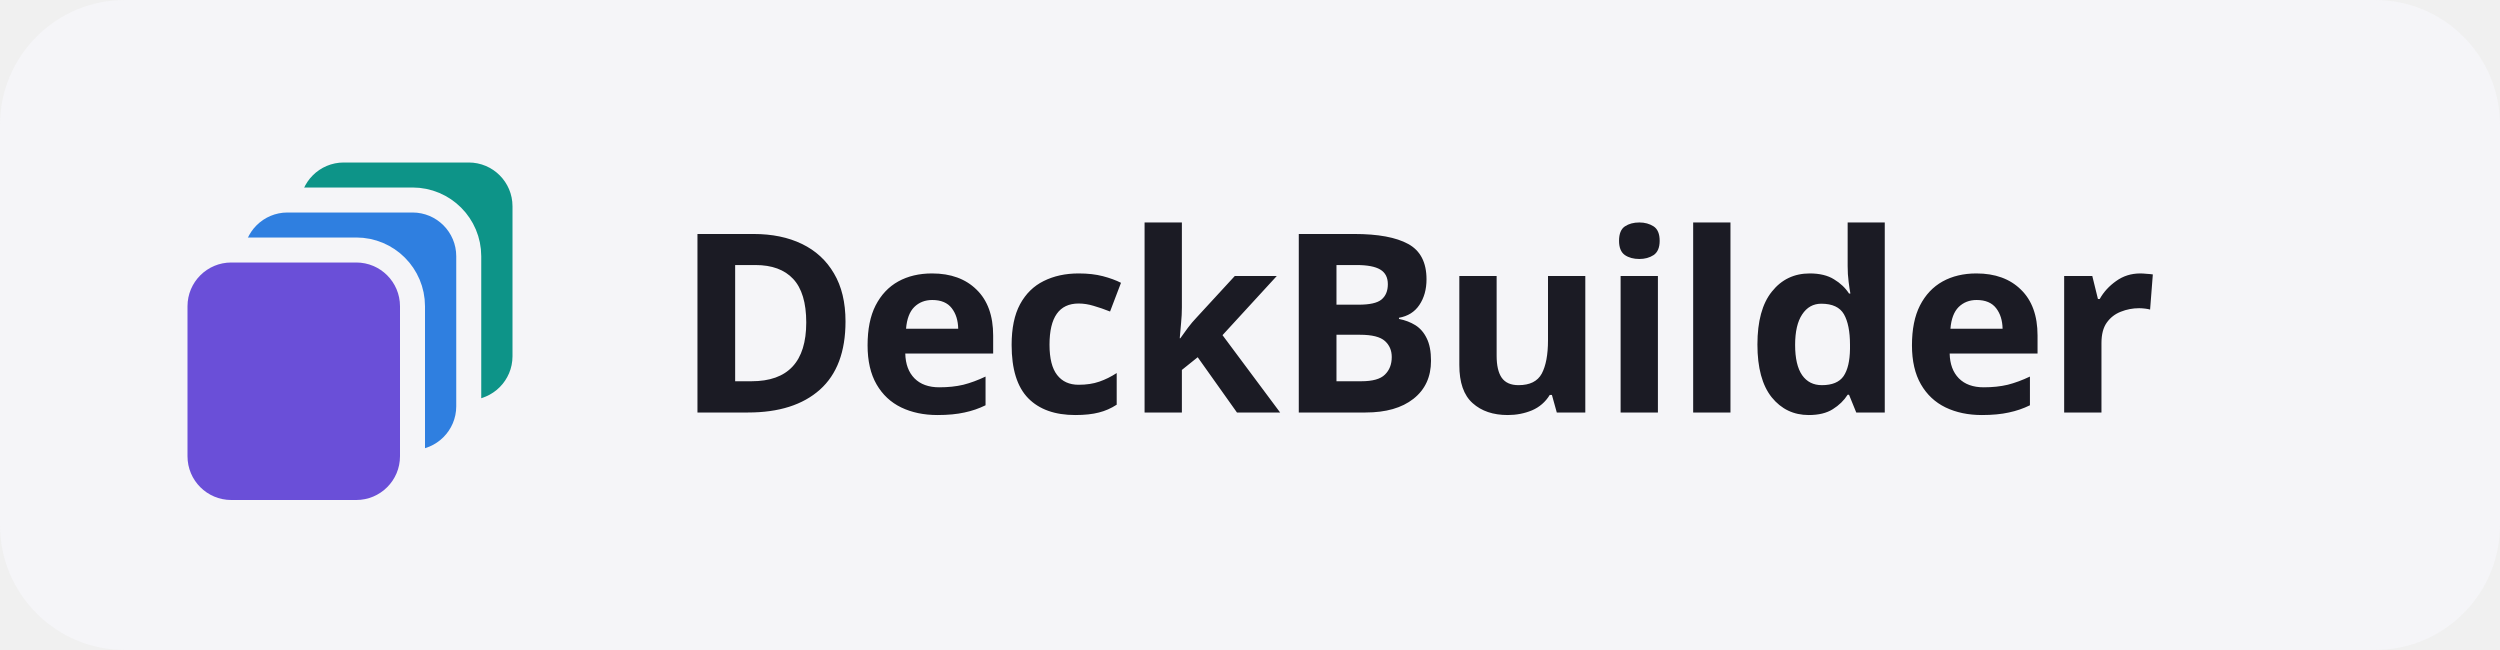
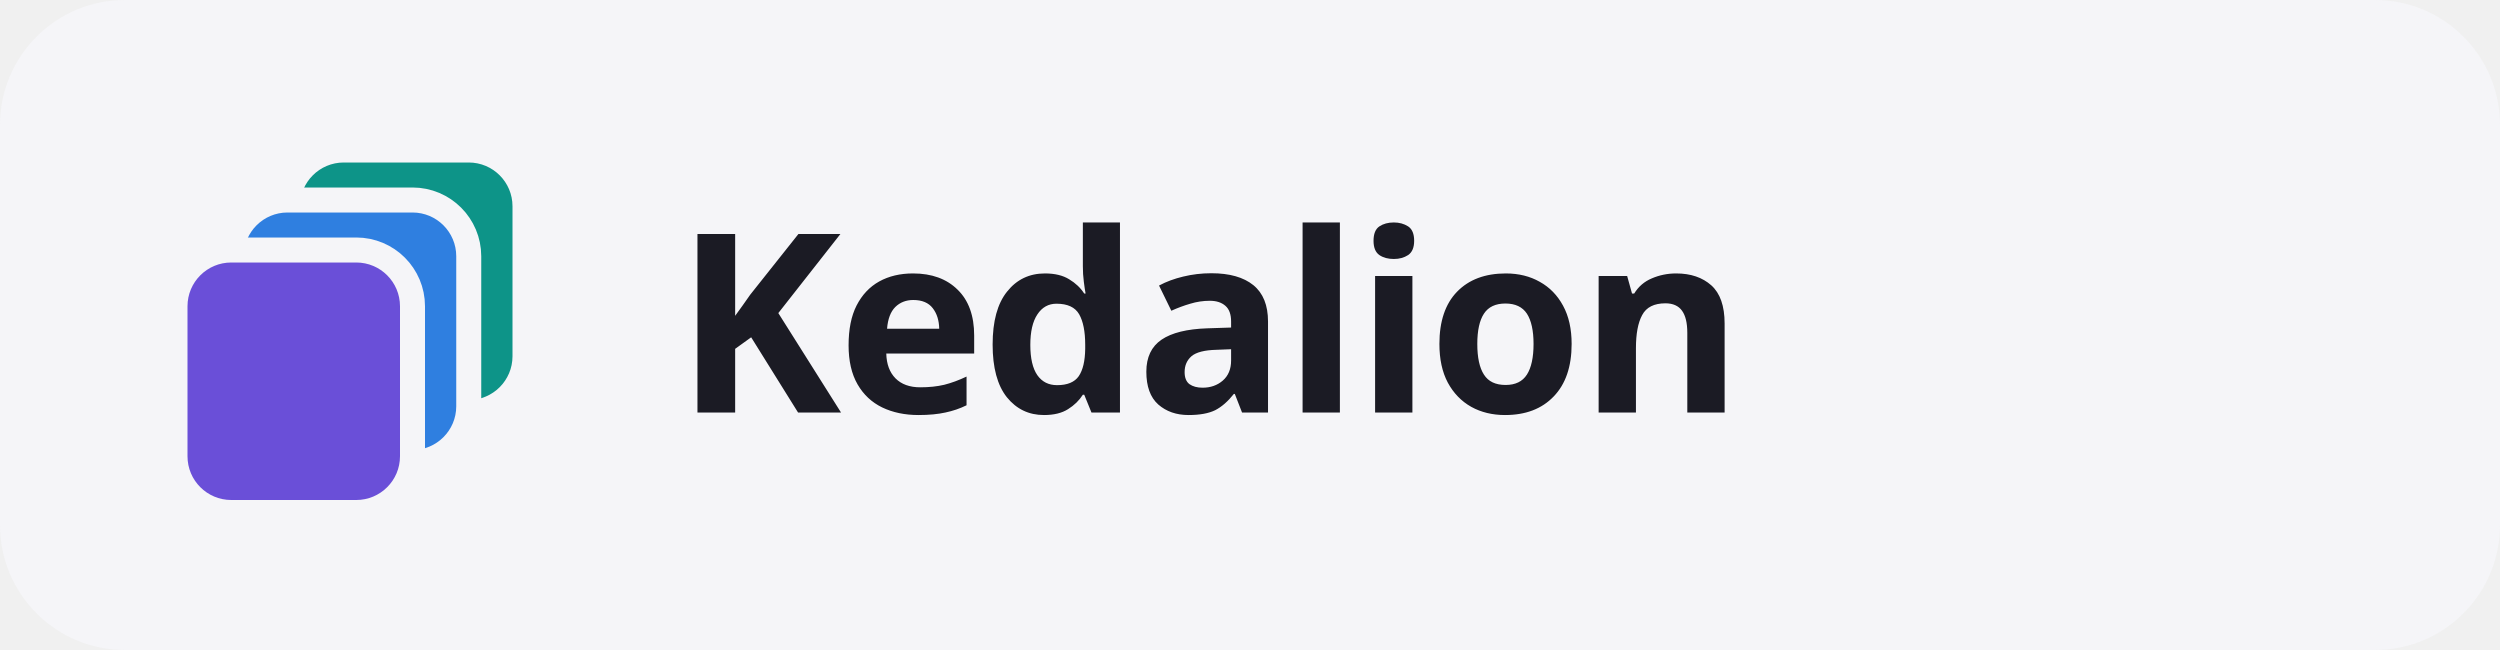
<svg xmlns="http://www.w3.org/2000/svg" viewBox="-12 -10 200 52">
  <defs>
    <mask id="stack-w-readme-m1">
      <rect width="32" height="32" fill="#fff" />
      <rect x="3" y="11" width="17" height="19" rx="3.5" fill="#000" stroke="#000" stroke-width="4" />
    </mask>
    <mask id="stack-w-readme-m2">
      <rect width="32" height="32" fill="#fff" />
      <rect x="7.5" y="7" width="17" height="19" rx="3.5" fill="#000" stroke="#000" stroke-width="4" />
    </mask>
  </defs>
  <rect x="-12" y="-10" width="200" height="52" rx="10" fill="#f5f5f8" />
  <rect x="12" y="3" width="17" height="19" rx="3.5" fill="#0d9488" mask="url(#stack-w-readme-m2)" />
  <rect x="7.5" y="7" width="17" height="19" rx="3.5" fill="#2f7fe0" mask="url(#stack-w-readme-m1)" />
  <rect x="3" y="11" width="17" height="19" rx="3.5" fill="#6a4fd8" />
-   <text x="42" y="23" fill="#1b1b24" font-family="Geist, 'Segoe UI', system-ui, sans-serif" font-size="20" font-weight="600" letter-spacing="-.3">DeckBuilder</text>
+   <text x="42" y="23" fill="#1b1b24" font-family="Geist, 'Segoe UI', system-ui, sans-serif" font-size="20" font-weight="600" letter-spacing="-.3">Kedalion</text>
</svg>
